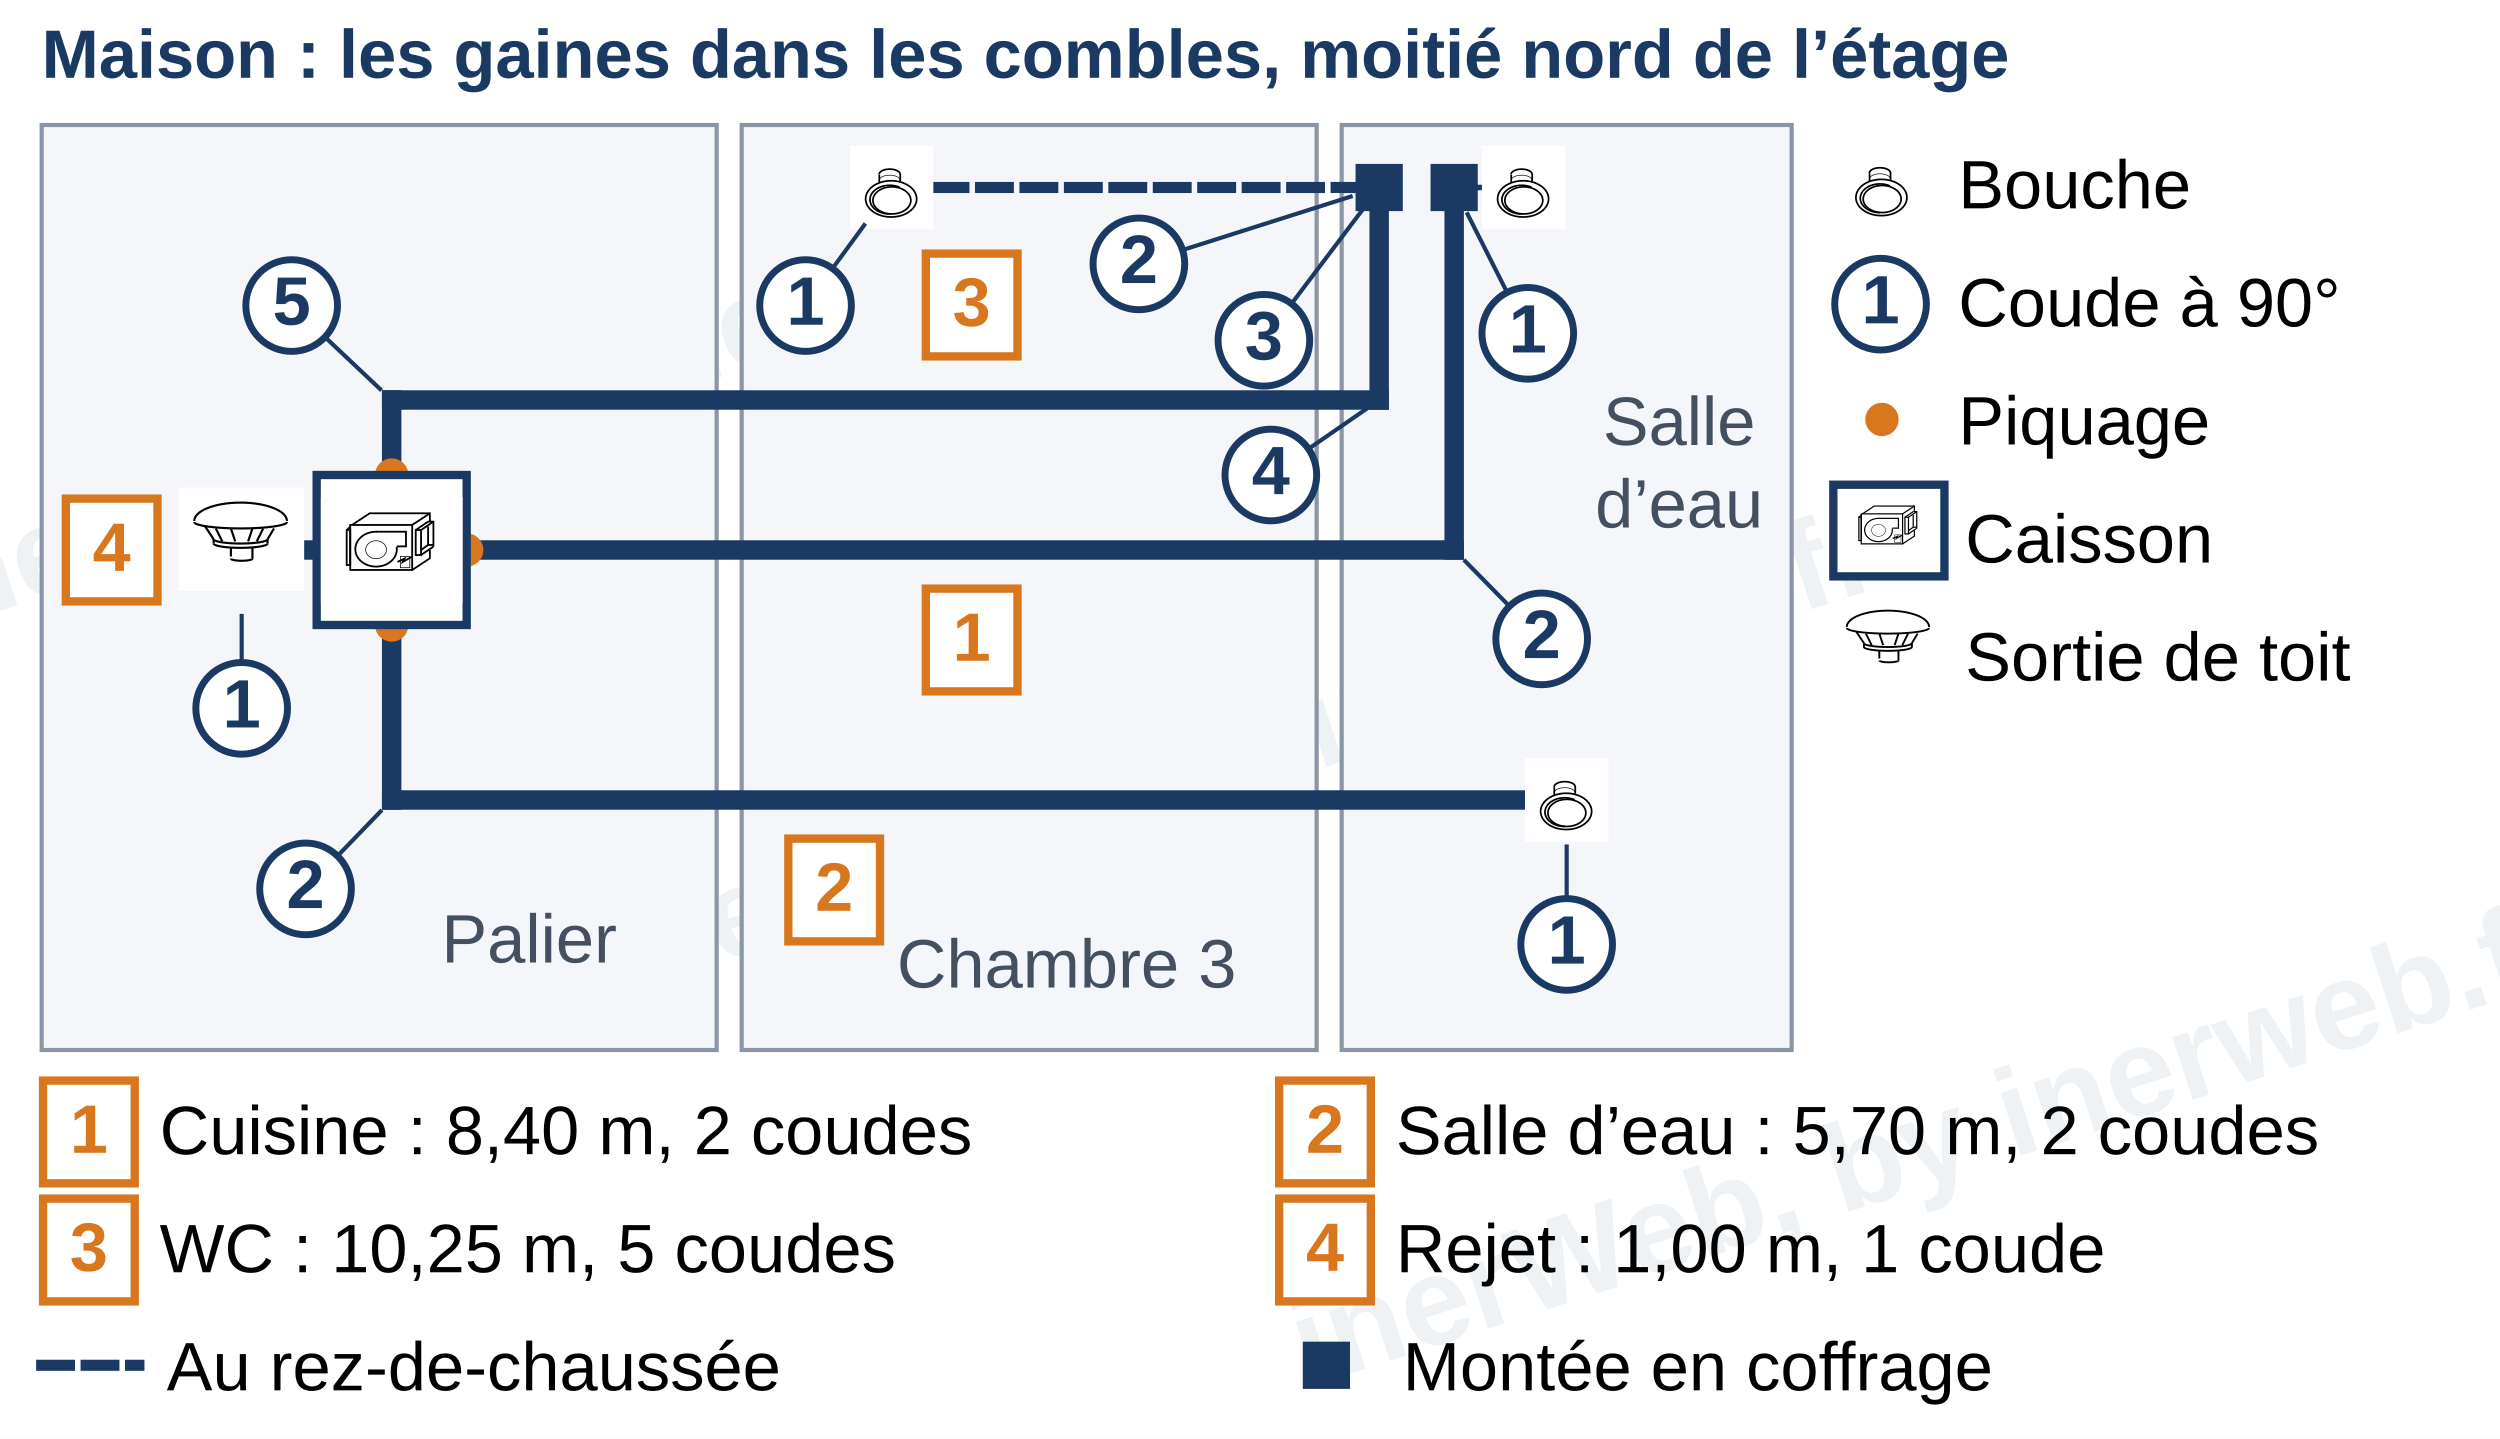
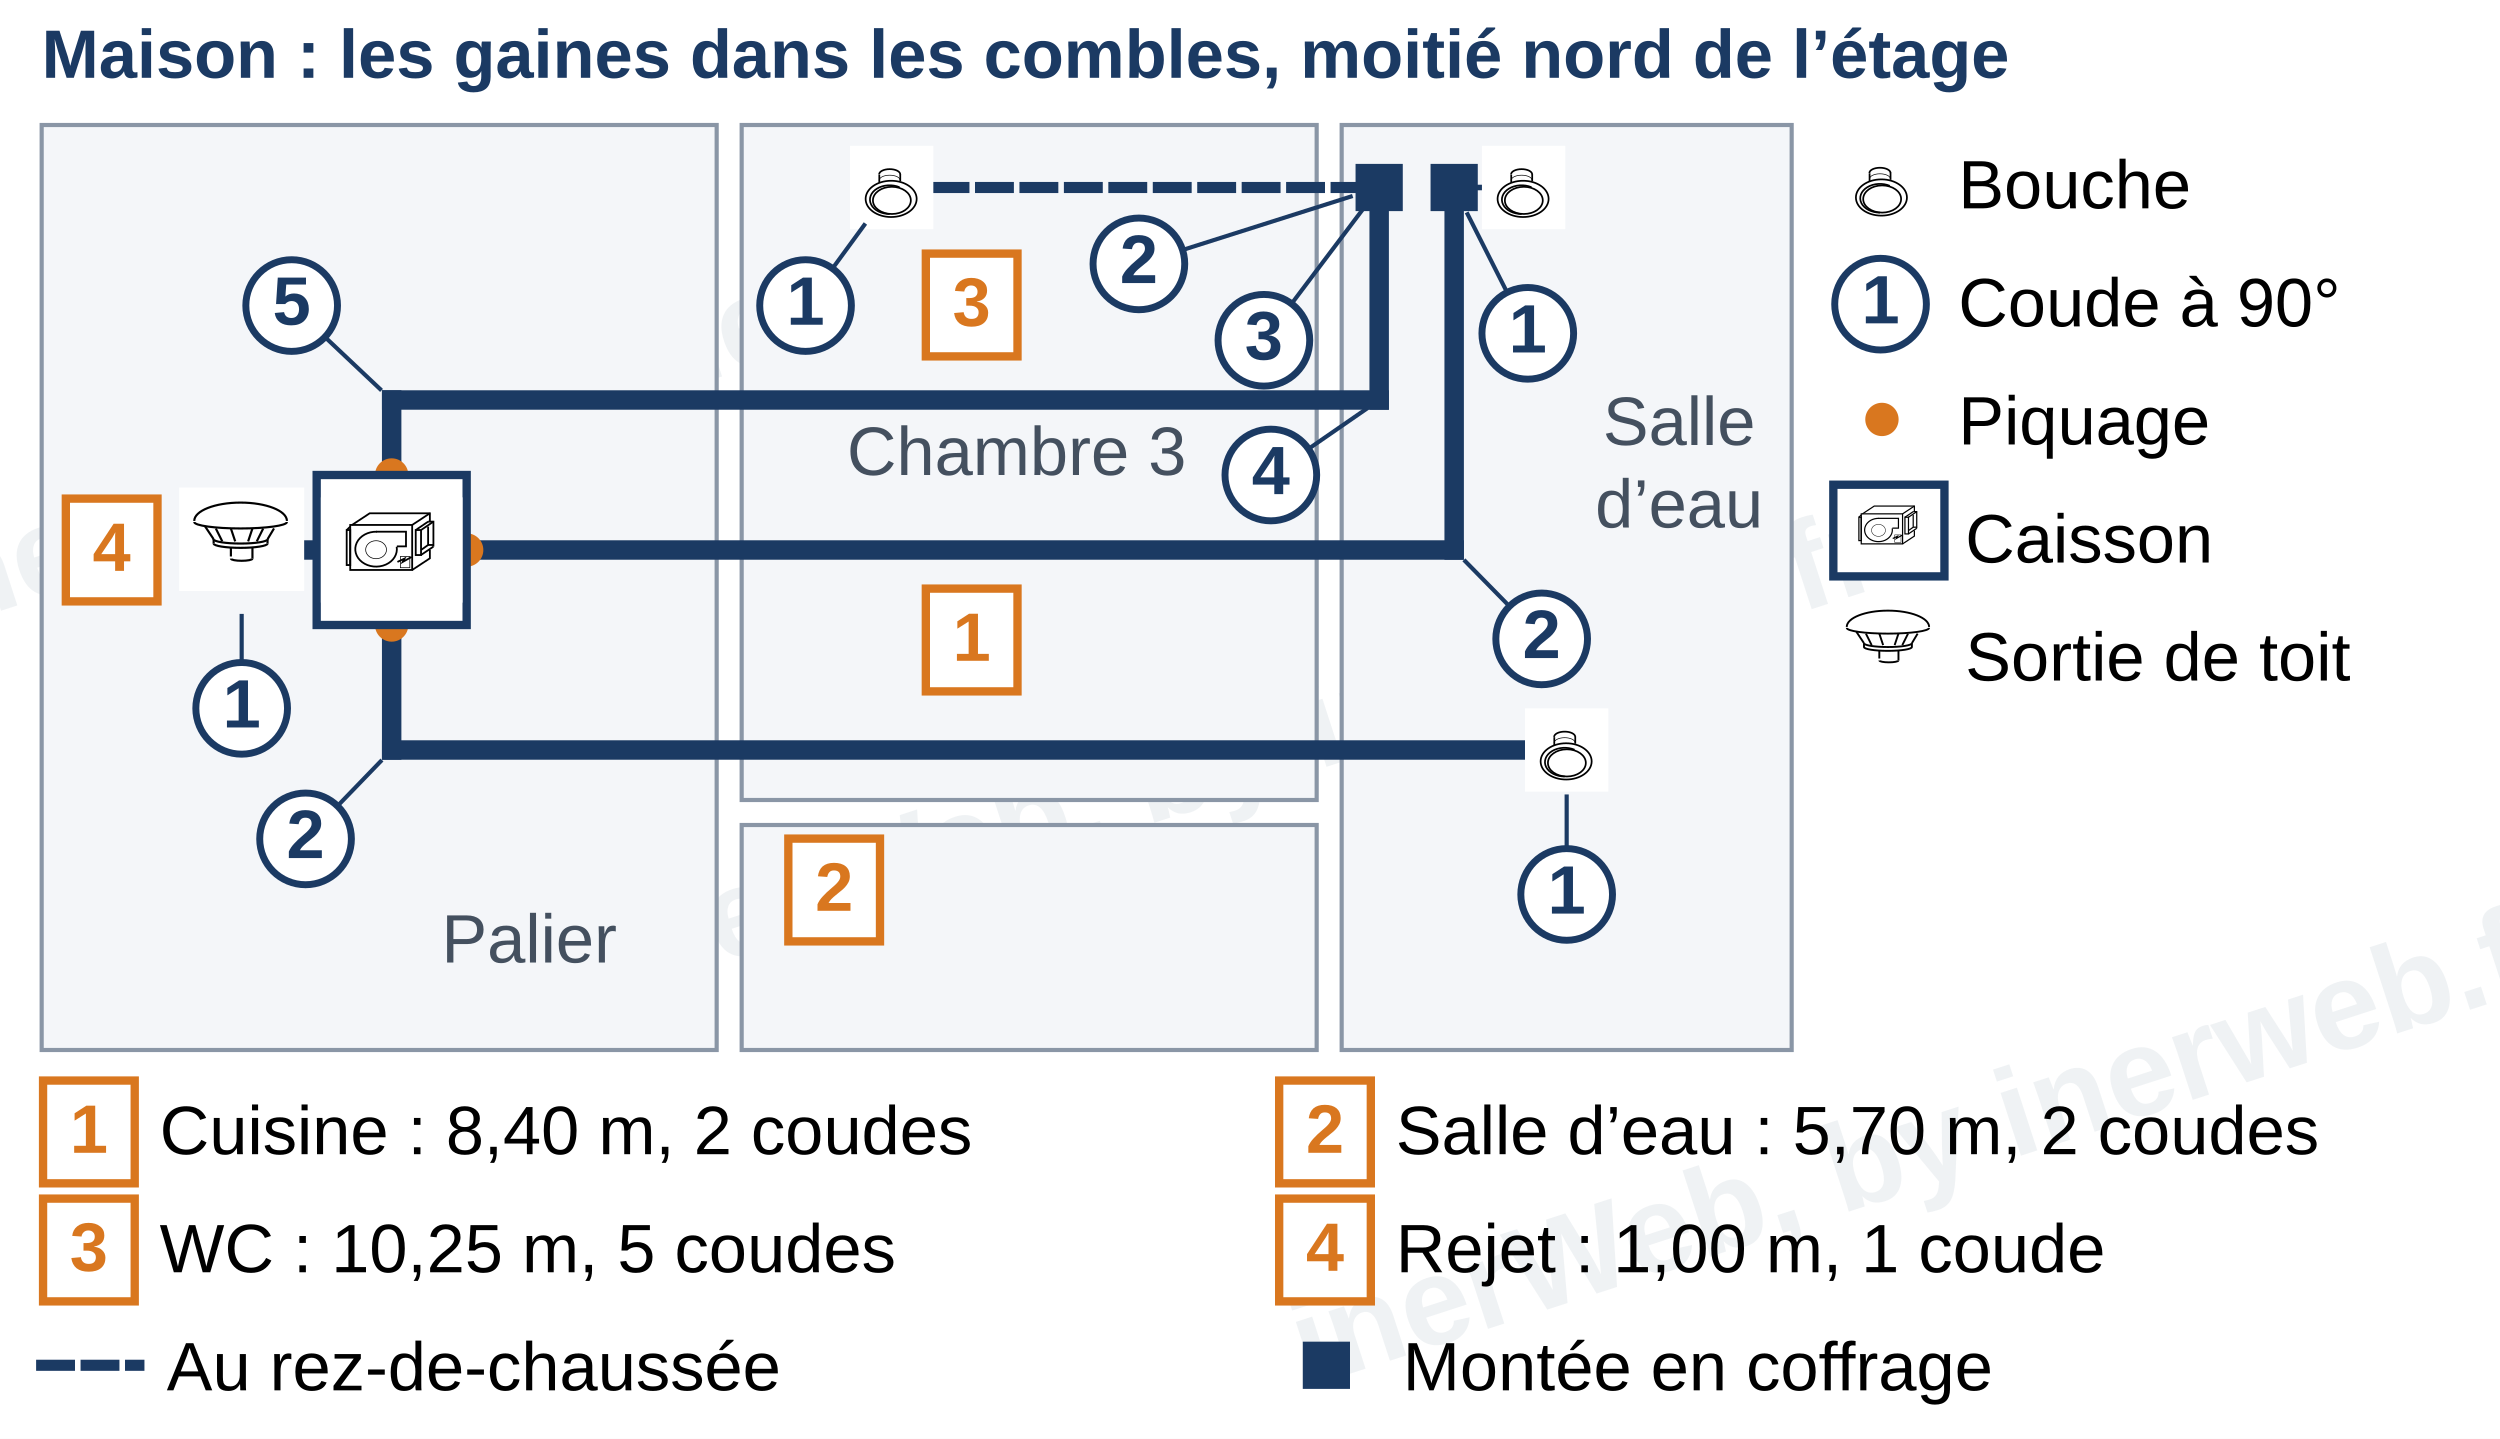
<svg xmlns="http://www.w3.org/2000/svg" viewBox="0 0 180 103.60" width="180mm" height="103.60mm" role="img">
  <rect width="180" height="103.60" fill="#fff" />
  <g>
    <text x="90" y="57" font-family="Trebuchet MS, Arial, sans-serif" font-size="9" font-weight="bold" text-anchor="middle" fill="#1b3a63" fill-opacity="0.07" transform="rotate(-18 90 57)">inerWeb, by inerweb.fr</text>
    <text x="40" y="31" font-family="Trebuchet MS, Arial, sans-serif" font-size="9" font-weight="bold" text-anchor="middle" fill="#1b3a63" fill-opacity="0.07" transform="rotate(-18 40 31)">inerWeb, by inerweb.fr</text>
    <text x="140" y="85" font-family="Trebuchet MS, Arial, sans-serif" font-size="9" font-weight="bold" text-anchor="middle" fill="#1b3a63" fill-opacity="0.07" transform="rotate(-18 140 85)">inerWeb, by inerweb.fr</text>
  </g>
  <text x="3.00" y="5.60" font-family="Trebuchet MS, Arial, sans-serif" font-size="4.94" font-weight="bold" text-anchor="start" fill="#1b3a63">Maison : les gaines dans les combles, moitié nord de l’étage</text>
  <rect x="3.00" y="9.00" width="48.60" height="66.60" fill="#f4f6f9" stroke="#8a96a6" stroke-width="0.3" />
+   <rect x="53.40" y="59.40" width="41.40" height="16.20" fill="#f4f6f9" stroke="#8a96a6" stroke-width="0.3" />
  <text x="38.10" y="69.30" font-family="Trebuchet MS, Arial, sans-serif" font-size="4.94" text-anchor="middle" fill="#44505f">Palier</text>
-   <rect x="53.40" y="9.00" width="41.40" height="66.60" fill="#f4f6f9" stroke="#8a96a6" stroke-width="0.3" />
-   <text x="76.80" y="71.10" font-family="Trebuchet MS, Arial, sans-serif" font-size="4.94" text-anchor="middle" fill="#44505f">Chambre 3</text>
+   <rect x="53.40" y="9.00" width="41.40" height="48.60" fill="#f4f6f9" stroke="#8a96a6" stroke-width="0.3" />
+   <text x="73.20" y="34.20" font-family="Trebuchet MS, Arial, sans-serif" font-size="4.94" text-anchor="middle" fill="#44505f">Chambre 3</text>
  <rect x="96.60" y="9.00" width="32.40" height="66.60" fill="#f4f6f9" stroke="#8a96a6" stroke-width="0.3" />
  <text x="120.90" y="32.04" font-family="Trebuchet MS, Arial, sans-serif" font-size="4.94" text-anchor="middle" fill="#44505f">Salle</text>
  <text x="120.90" y="37.98" font-family="Trebuchet MS, Arial, sans-serif" font-size="4.94" text-anchor="middle" fill="#44505f">d’eau</text>
  <line x1="104.70" y1="13.50" x2="104.70" y2="39.60" stroke="#1b3a63" stroke-width="1.4" stroke-linecap="square" />
  <line x1="104.70" y1="39.60" x2="33.60" y2="39.60" stroke="#1b3a63" stroke-width="1.4" stroke-linecap="square" />
  <line x1="109.70" y1="13.50" x2="104.70" y2="13.50" stroke="#1b3a63" stroke-width="0.4" stroke-linecap="square" />
  <g transform="translate(106.70 10.50)">
    <svg x="0" y="0" width="6.00" height="6.00" viewBox="-23.0 -31.0 48.0 48.0" overflow="visible">
      <rect x="-23.0" y="-31.0" width="48.0" height="48.0" fill="#ffffff" />
      <ellipse cx="0.70" cy="-0.44" rx="14.70" ry="10.44" stroke="black" stroke-width="1" fill="none" />
      <path d="M 5.95,-14.54 A 6.09,3.04 0 0 0 -6.23,-14.54" stroke="black" stroke-width="1" fill="none" />
      <path d="M 5.95,-11.05 A 6.09,3.04 0 0 0 -6.23,-11.05" stroke="black" stroke-width="0.4" fill="none" />
      <line x1="5.95" y1="-14.75" x2="5.95" y2="-10.61" stroke="black" stroke-width="1" fill="none" />
      <ellipse cx="1.12" cy="0.43" rx="10.92" ry="7.83" stroke="black" stroke-width="1" fill="none" />
      <path d="M 5.53,-7.16 A 11.34,8.27 0 1 0 -0.14,8.26" stroke="black" stroke-width="1" fill="none" />
      <line x1="-6.13" y1="-14.42" x2="-6.13" y2="-9.77" stroke="black" stroke-width="1" fill="none" />
    </svg>
  </g>
  <rect x="103.10" y="11.90" width="3.20" height="3.20" fill="#1b3a63" stroke="#1b3a63" stroke-width="0.2" />
  <circle cx="33.60" cy="39.60" r="1.2" fill="#d9771f" />
  <rect x="66.66" y="42.38" width="6.60" height="7.40" fill="#fff" stroke="#d9771f" stroke-width="0.6" />
  <text x="69.96" y="47.58" font-family="Trebuchet MS, Arial, sans-serif" font-size="4.94" font-weight="bold" text-anchor="middle" fill="#d9771f">1</text>
  <line x1="108.51" y1="21.05" x2="105.60" y2="15.29" stroke="#1b3a63" stroke-width="0.3" />
  <circle cx="110.00" cy="24.00" r="3.3" fill="#fff" stroke="#1b3a63" stroke-width="0.5" />
  <text x="110.00" y="25.38" font-family="Trebuchet MS, Arial, sans-serif" font-size="4.94" font-weight="bold" text-anchor="middle" fill="#1b3a63">1</text>
  <line x1="108.68" y1="43.65" x2="105.40" y2="40.31" stroke="#1b3a63" stroke-width="0.3" />
  <circle cx="111.00" cy="46.00" r="3.3" fill="#fff" stroke="#1b3a63" stroke-width="0.5" />
  <text x="111.00" y="47.38" font-family="Trebuchet MS, Arial, sans-serif" font-size="4.94" font-weight="bold" text-anchor="middle" fill="#1b3a63">2</text>
-   <line x1="112.80" y1="57.60" x2="28.20" y2="57.60" stroke="#1b3a63" stroke-width="1.4" stroke-linecap="square" />
-   <line x1="28.20" y1="57.60" x2="28.20" y2="45.00" stroke="#1b3a63" stroke-width="1.4" stroke-linecap="square" />
-   <g transform="translate(109.80 54.60)">
+   <line x1="112.80" y1="54.00" x2="28.20" y2="54.00" stroke="#1b3a63" stroke-width="1.4" stroke-linecap="square" />
+   <line x1="28.20" y1="54.00" x2="28.20" y2="45.00" stroke="#1b3a63" stroke-width="1.4" stroke-linecap="square" />
+   <g transform="translate(109.80 51.00)">
    <svg x="0" y="0" width="6.00" height="6.00" viewBox="-23.0 -31.0 48.0 48.0" overflow="visible">
      <rect x="-23.0" y="-31.0" width="48.0" height="48.0" fill="#ffffff" />
      <ellipse cx="0.70" cy="-0.44" rx="14.70" ry="10.44" stroke="black" stroke-width="1" fill="none" />
      <path d="M 5.95,-14.54 A 6.09,3.04 0 0 0 -6.23,-14.54" stroke="black" stroke-width="1" fill="none" />
      <path d="M 5.95,-11.05 A 6.09,3.04 0 0 0 -6.23,-11.05" stroke="black" stroke-width="0.4" fill="none" />
      <line x1="5.95" y1="-14.75" x2="5.95" y2="-10.61" stroke="black" stroke-width="1" fill="none" />
      <ellipse cx="1.12" cy="0.43" rx="10.92" ry="7.83" stroke="black" stroke-width="1" fill="none" />
      <path d="M 5.53,-7.16 A 11.34,8.27 0 1 0 -0.14,8.26" stroke="black" stroke-width="1" fill="none" />
      <line x1="-6.13" y1="-14.42" x2="-6.13" y2="-9.77" stroke="black" stroke-width="1" fill="none" />
    </svg>
  </g>
  <circle cx="28.20" cy="45.00" r="1.2" fill="#d9771f" />
  <rect x="56.76" y="60.38" width="6.60" height="7.40" fill="#fff" stroke="#d9771f" stroke-width="0.6" />
  <text x="60.06" y="65.58" font-family="Trebuchet MS, Arial, sans-serif" font-size="4.94" font-weight="bold" text-anchor="middle" fill="#d9771f">2</text>
-   <line x1="112.80" y1="64.70" x2="112.80" y2="60.80" stroke="#1b3a63" stroke-width="0.3" />
-   <circle cx="112.80" cy="68.00" r="3.3" fill="#fff" stroke="#1b3a63" stroke-width="0.5" />
-   <text x="112.80" y="69.38" font-family="Trebuchet MS, Arial, sans-serif" font-size="4.94" font-weight="bold" text-anchor="middle" fill="#1b3a63">1</text>
-   <line x1="24.30" y1="61.63" x2="27.50" y2="58.32" stroke="#1b3a63" stroke-width="0.3" />
-   <circle cx="22.00" cy="64.00" r="3.3" fill="#fff" stroke="#1b3a63" stroke-width="0.5" />
-   <text x="22.00" y="65.38" font-family="Trebuchet MS, Arial, sans-serif" font-size="4.94" font-weight="bold" text-anchor="middle" fill="#1b3a63">2</text>
+   <line x1="112.80" y1="61.10" x2="112.80" y2="57.20" stroke="#1b3a63" stroke-width="0.3" />
+   <circle cx="112.80" cy="64.40" r="3.3" fill="#fff" stroke="#1b3a63" stroke-width="0.5" />
+   <text x="112.80" y="65.78" font-family="Trebuchet MS, Arial, sans-serif" font-size="4.94" font-weight="bold" text-anchor="middle" fill="#1b3a63">1</text>
+   <line x1="24.30" y1="58.03" x2="27.50" y2="54.72" stroke="#1b3a63" stroke-width="0.3" />
+   <circle cx="22.00" cy="60.40" r="3.3" fill="#fff" stroke="#1b3a63" stroke-width="0.5" />
+   <text x="22.00" y="61.78" font-family="Trebuchet MS, Arial, sans-serif" font-size="4.94" font-weight="bold" text-anchor="middle" fill="#1b3a63">2</text>
  <line x1="64.20" y1="13.50" x2="99.30" y2="13.50" stroke="#1b3a63" stroke-width="0.8" stroke-linecap="square" stroke-dasharray="2 1.2" />
  <line x1="99.30" y1="13.50" x2="99.30" y2="28.80" stroke="#1b3a63" stroke-width="1.4" stroke-linecap="square" />
  <line x1="99.30" y1="28.80" x2="28.20" y2="28.80" stroke="#1b3a63" stroke-width="1.4" stroke-linecap="square" />
  <line x1="28.20" y1="28.80" x2="28.20" y2="34.20" stroke="#1b3a63" stroke-width="1.4" stroke-linecap="square" />
  <g transform="translate(61.20 10.50)">
    <svg x="0" y="0" width="6.00" height="6.00" viewBox="-23.0 -31.0 48.0 48.0" overflow="visible">
      <rect x="-23.0" y="-31.0" width="48.0" height="48.0" fill="#ffffff" />
      <ellipse cx="0.70" cy="-0.44" rx="14.70" ry="10.44" stroke="black" stroke-width="1" fill="none" />
      <path d="M 5.95,-14.54 A 6.09,3.04 0 0 0 -6.23,-14.54" stroke="black" stroke-width="1" fill="none" />
      <path d="M 5.95,-11.05 A 6.09,3.04 0 0 0 -6.23,-11.05" stroke="black" stroke-width="0.4" fill="none" />
      <line x1="5.95" y1="-14.75" x2="5.95" y2="-10.61" stroke="black" stroke-width="1" fill="none" />
      <ellipse cx="1.12" cy="0.43" rx="10.92" ry="7.83" stroke="black" stroke-width="1" fill="none" />
      <path d="M 5.53,-7.16 A 11.34,8.27 0 1 0 -0.14,8.26" stroke="black" stroke-width="1" fill="none" />
      <line x1="-6.13" y1="-14.42" x2="-6.13" y2="-9.77" stroke="black" stroke-width="1" fill="none" />
    </svg>
  </g>
  <rect x="97.70" y="11.90" width="3.20" height="3.20" fill="#1b3a63" stroke="#1b3a63" stroke-width="0.2" />
  <circle cx="28.20" cy="34.20" r="1.2" fill="#d9771f" />
  <rect x="66.66" y="18.26" width="6.60" height="7.40" fill="#fff" stroke="#d9771f" stroke-width="0.6" />
  <text x="69.96" y="23.46" font-family="Trebuchet MS, Arial, sans-serif" font-size="4.94" font-weight="bold" text-anchor="middle" fill="#d9771f">3</text>
  <line x1="59.94" y1="19.33" x2="62.31" y2="16.09" stroke="#1b3a63" stroke-width="0.3" />
  <circle cx="58.00" cy="22.00" r="3.3" fill="#fff" stroke="#1b3a63" stroke-width="0.5" />
  <text x="58.00" y="23.38" font-family="Trebuchet MS, Arial, sans-serif" font-size="4.94" font-weight="bold" text-anchor="middle" fill="#1b3a63">1</text>
  <line x1="85.14" y1="18.00" x2="97.39" y2="14.11" stroke="#1b3a63" stroke-width="0.3" />
  <circle cx="82.00" cy="19.00" r="3.3" fill="#fff" stroke="#1b3a63" stroke-width="0.5" />
  <text x="82.00" y="20.38" font-family="Trebuchet MS, Arial, sans-serif" font-size="4.94" font-weight="bold" text-anchor="middle" fill="#1b3a63">2</text>
  <line x1="92.99" y1="21.87" x2="98.10" y2="15.10" stroke="#1b3a63" stroke-width="0.3" />
  <circle cx="91.00" cy="24.50" r="3.3" fill="#fff" stroke="#1b3a63" stroke-width="0.5" />
  <text x="91.00" y="25.88" font-family="Trebuchet MS, Arial, sans-serif" font-size="4.94" font-weight="bold" text-anchor="middle" fill="#1b3a63">3</text>
  <line x1="94.21" y1="32.32" x2="98.48" y2="29.37" stroke="#1b3a63" stroke-width="0.3" />
  <circle cx="91.50" cy="34.20" r="3.3" fill="#fff" stroke="#1b3a63" stroke-width="0.5" />
  <text x="91.50" y="35.58" font-family="Trebuchet MS, Arial, sans-serif" font-size="4.94" font-weight="bold" text-anchor="middle" fill="#1b3a63">4</text>
  <line x1="23.40" y1="24.27" x2="27.47" y2="28.11" stroke="#1b3a63" stroke-width="0.3" />
  <circle cx="21.00" cy="22.00" r="3.3" fill="#fff" stroke="#1b3a63" stroke-width="0.5" />
  <text x="21.00" y="23.38" font-family="Trebuchet MS, Arial, sans-serif" font-size="4.94" font-weight="bold" text-anchor="middle" fill="#1b3a63">5</text>
  <line x1="22.80" y1="39.60" x2="17.40" y2="39.60" stroke="#1b3a63" stroke-width="1.4" stroke-linecap="square" />
  <g transform="translate(12.90 35.10)">
    <svg x="0" y="0" width="9.00" height="7.45" viewBox="-29.0 -25.0 58.0 48.0" overflow="visible">
      <rect x="-29.0" y="-25.0" width="58.0" height="48.0" fill="#ffffff" />
      <path d="M -5.00,8.00 A 5.00,1.00 0 0 0 5.00,8.00" stroke="black" stroke-width="1" fill="none" />
      <path d="M -13.00,-1.00 A 12.50,2.00 0 0 0 12.00,-1.00" stroke="black" stroke-width="1" fill="none" />
      <path d="M -13.00,1.00 A 12.50,2.00 0 0 0 12.00,1.00" stroke="black" stroke-width="1" fill="none" />
      <path d="M 21.00,-9.50 A 21.50,8.50 0 0 0 -22.00,-9.50" stroke="black" stroke-width="1" fill="none" />
      <line x1="-17" y1="-7" x2="-13" y2="-1" stroke="black" stroke-width="1" fill="none" />
      <line x1="-12" y1="-6" x2="-9" y2="0" stroke="black" stroke-width="1" fill="none" />
      <line x1="-5" y1="-6" x2="-3" y2="0" stroke="black" stroke-width="1" fill="none" />
      <line x1="5" y1="-6" x2="3" y2="0" stroke="black" stroke-width="1" fill="none" />
      <line x1="10" y1="-6" x2="7" y2="0" stroke="black" stroke-width="1" fill="none" />
      <line x1="15" y1="-6" x2="12" y2="-1" stroke="black" stroke-width="1" fill="none" />
      <path d="M -22.00,-9.00 A 21.50,3.00 0 0 0 21.00,-9.00" stroke="black" stroke-width="1" fill="none" />
      <line x1="-13" y1="-1" x2="-13" y2="1" stroke="black" stroke-width="1" fill="none" />
      <line x1="12" y1="-1" x2="12" y2="1" stroke="black" stroke-width="1" fill="none" />
      <line x1="-5" y1="7" x2="-5" y2="3" stroke="black" stroke-width="1" fill="none" />
      <line x1="5" y1="8" x2="5" y2="3" stroke="black" stroke-width="1" fill="none" />
    </svg>
  </g>
  <rect x="4.74" y="35.90" width="6.60" height="7.40" fill="#fff" stroke="#d9771f" stroke-width="0.6" />
  <text x="8.04" y="41.10" font-family="Trebuchet MS, Arial, sans-serif" font-size="4.94" font-weight="bold" text-anchor="middle" fill="#d9771f">4</text>
  <line x1="17.40" y1="47.70" x2="17.40" y2="44.20" stroke="#1b3a63" stroke-width="0.3" />
  <circle cx="17.40" cy="51.00" r="3.3" fill="#fff" stroke="#1b3a63" stroke-width="0.5" />
  <text x="17.40" y="52.38" font-family="Trebuchet MS, Arial, sans-serif" font-size="4.94" font-weight="bold" text-anchor="middle" fill="#1b3a63">1</text>
  <rect x="22.80" y="34.20" width="10.80" height="10.80" fill="#fff" stroke="#1b3a63" stroke-width="0.6" />
  <g transform="translate(23.10 35.81)">
    <svg x="0" y="0" width="10.20" height="7.58" viewBox="-34.0 -24.0 78.0 58.0" overflow="visible">
      <rect x="-34.0" y="-24.0" width="78.0" height="58.0" fill="#ffffff" />
      <line x1="21.18" y1="7.73" x2="28" y2="3.14" stroke="black" stroke-width="1" fill="none" />
      <line x1="18.25" y1="-6" x2="25.08" y2="-10.63" stroke="black" stroke-width="1" fill="none" />
      <line x1="21.18" y1="-6" x2="28" y2="-10.63" stroke="black" stroke-width="1" fill="none" />
      <rect x="-19.78" y="-6" width="1.95" height="19.29" rx="0" ry="0" stroke="black" stroke-width="1" fill="none" />
      <ellipse cx="-3.59" cy="4.84" rx="5.74" ry="4.96" stroke="black" stroke-width="0.4" fill="none" />
      <polyline points="-3.6,-5.08 12.89,-5.08 12.89,3 7.87,3" stroke="black" stroke-width="1" fill="none" />
      <path d="M -3.19,-5.07 A 11.46,9.62 0 1 0 7.76,3.20" stroke="black" stroke-width="1" fill="none" />
      <rect x="-17.83" y="-8.8" width="34.13" height="24.8" rx="0" ry="0" stroke="black" stroke-width="1" fill="none" />
      <rect x="18.25" y="-6" width="2.93" height="13.78" rx="0" ry="0" stroke="black" stroke-width="1" fill="none" />
      <line x1="16.3" y1="-8.8" x2="26.05" y2="-15.23" stroke="black" stroke-width="1" fill="none" />
      <line x1="-19.78" y1="-6" x2="-17.83" y2="-7.88" stroke="black" stroke-width="1" fill="none" />
      <polyline points="25.08,-10.63 28,-10.63 28,3.14" stroke="black" stroke-width="1" fill="none" />
      <polyline points="25.08,-7.88 25.08,2.22 21.18,5" stroke="black" stroke-width="1" fill="none" />
      <line x1="25.08" y1="2.22" x2="28" y2="2.22" stroke="black" stroke-width="1" fill="none" />
      <polyline points="-16.85,-8.8 -7.1,-15.23 26.05,-15.23 26.05,-10.63" stroke="black" stroke-width="1" fill="none" />
      <polyline points="26.05,5 26.05,9.57 16.3,16" stroke="black" stroke-width="1" fill="none" />
      <polyline points="8.18,11.56 12.08,9.73 11.1,11.56 16,8.81" stroke="black" stroke-width="1" fill="none" />
      <rect x="9.8" y="8.57" width="5.2" height="6.19" rx="0" ry="0" stroke="black" stroke-width="0.4" fill="none" />
    </svg>
  </g>
  <g transform="translate(132.50 10.40)">
    <svg x="0" y="0" width="6.00" height="6.00" viewBox="-23.0 -31.0 48.0 48.0" overflow="visible">
      <rect x="-23.0" y="-31.0" width="48.0" height="48.0" fill="#ffffff" />
      <ellipse cx="0.70" cy="-0.44" rx="14.70" ry="10.44" stroke="black" stroke-width="1" fill="none" />
      <path d="M 5.95,-14.54 A 6.09,3.04 0 0 0 -6.23,-14.54" stroke="black" stroke-width="1" fill="none" />
      <path d="M 5.95,-11.05 A 6.09,3.04 0 0 0 -6.23,-11.05" stroke="black" stroke-width="0.4" fill="none" />
      <line x1="5.95" y1="-14.75" x2="5.95" y2="-10.61" stroke="black" stroke-width="1" fill="none" />
      <ellipse cx="1.12" cy="0.43" rx="10.92" ry="7.83" stroke="black" stroke-width="1" fill="none" />
      <path d="M 5.53,-7.16 A 11.34,8.27 0 1 0 -0.14,8.26" stroke="black" stroke-width="1" fill="none" />
      <line x1="-6.13" y1="-14.42" x2="-6.13" y2="-9.77" stroke="black" stroke-width="1" fill="none" />
    </svg>
  </g>
  <text x="141.00" y="15.00" font-family="Trebuchet MS, Arial, sans-serif" font-size="4.94" text-anchor="start" fill="#000">Bouche</text>
  <circle cx="135.40" cy="21.90" r="3.3" fill="#fff" stroke="#1b3a63" stroke-width="0.5" />
  <text x="135.40" y="23.28" font-family="Trebuchet MS, Arial, sans-serif" font-size="4.94" font-weight="bold" text-anchor="middle" fill="#1b3a63">1</text>
  <text x="141.00" y="23.50" font-family="Trebuchet MS, Arial, sans-serif" font-size="4.94" text-anchor="start" fill="#000">Coude à 90°</text>
  <circle cx="135.50" cy="30.20" r="1.2" fill="#d9771f" />
  <text x="141.00" y="32.00" font-family="Trebuchet MS, Arial, sans-serif" font-size="4.94" text-anchor="start" fill="#000">Piquage</text>
  <rect x="132.00" y="34.90" width="8.00" height="6.60" fill="#fff" stroke="#1b3a63" stroke-width="0.6" />
  <g transform="translate(132.60 35.67)">
    <svg x="0" y="0" width="6.80" height="5.06" viewBox="-34.0 -24.0 78.0 58.0" overflow="visible">
      <rect x="-34.0" y="-24.0" width="78.0" height="58.0" fill="#ffffff" />
      <line x1="21.18" y1="7.73" x2="28" y2="3.14" stroke="black" stroke-width="1" fill="none" />
      <line x1="18.25" y1="-6" x2="25.08" y2="-10.63" stroke="black" stroke-width="1" fill="none" />
      <line x1="21.18" y1="-6" x2="28" y2="-10.63" stroke="black" stroke-width="1" fill="none" />
      <rect x="-19.78" y="-6" width="1.95" height="19.29" rx="0" ry="0" stroke="black" stroke-width="1" fill="none" />
      <ellipse cx="-3.59" cy="4.84" rx="5.74" ry="4.96" stroke="black" stroke-width="0.4" fill="none" />
      <polyline points="-3.6,-5.08 12.89,-5.08 12.89,3 7.87,3" stroke="black" stroke-width="1" fill="none" />
      <path d="M -3.19,-5.07 A 11.46,9.62 0 1 0 7.76,3.20" stroke="black" stroke-width="1" fill="none" />
      <rect x="-17.83" y="-8.8" width="34.13" height="24.8" rx="0" ry="0" stroke="black" stroke-width="1" fill="none" />
      <rect x="18.25" y="-6" width="2.93" height="13.78" rx="0" ry="0" stroke="black" stroke-width="1" fill="none" />
      <line x1="16.3" y1="-8.8" x2="26.05" y2="-15.23" stroke="black" stroke-width="1" fill="none" />
      <line x1="-19.78" y1="-6" x2="-17.83" y2="-7.88" stroke="black" stroke-width="1" fill="none" />
      <polyline points="25.08,-10.63 28,-10.63 28,3.14" stroke="black" stroke-width="1" fill="none" />
      <polyline points="25.08,-7.88 25.08,2.22 21.18,5" stroke="black" stroke-width="1" fill="none" />
      <line x1="25.08" y1="2.22" x2="28" y2="2.22" stroke="black" stroke-width="1" fill="none" />
      <polyline points="-16.85,-8.8 -7.1,-15.23 26.05,-15.23 26.05,-10.63" stroke="black" stroke-width="1" fill="none" />
      <polyline points="26.05,5 26.05,9.57 16.3,16" stroke="black" stroke-width="1" fill="none" />
      <polyline points="8.18,11.56 12.08,9.73 11.1,11.56 16,8.81" stroke="black" stroke-width="1" fill="none" />
      <rect x="9.8" y="8.57" width="5.2" height="6.19" rx="0" ry="0" stroke="black" stroke-width="0.4" fill="none" />
    </svg>
  </g>
  <text x="141.50" y="40.50" font-family="Trebuchet MS, Arial, sans-serif" font-size="4.94" text-anchor="start" fill="#000">Caisson</text>
  <g transform="translate(132.00 43.00)">
    <svg x="0" y="0" width="8.00" height="6.62" viewBox="-29.0 -25.0 58.0 48.0" overflow="visible">
      <rect x="-29.0" y="-25.0" width="58.0" height="48.0" fill="#ffffff" />
      <path d="M -5.00,8.00 A 5.00,1.00 0 0 0 5.00,8.00" stroke="black" stroke-width="1" fill="none" />
      <path d="M -13.00,-1.00 A 12.50,2.00 0 0 0 12.00,-1.00" stroke="black" stroke-width="1" fill="none" />
      <path d="M -13.00,1.00 A 12.50,2.00 0 0 0 12.00,1.00" stroke="black" stroke-width="1" fill="none" />
      <path d="M 21.00,-9.50 A 21.50,8.50 0 0 0 -22.00,-9.50" stroke="black" stroke-width="1" fill="none" />
      <line x1="-17" y1="-7" x2="-13" y2="-1" stroke="black" stroke-width="1" fill="none" />
      <line x1="-12" y1="-6" x2="-9" y2="0" stroke="black" stroke-width="1" fill="none" />
      <line x1="-5" y1="-6" x2="-3" y2="0" stroke="black" stroke-width="1" fill="none" />
      <line x1="5" y1="-6" x2="3" y2="0" stroke="black" stroke-width="1" fill="none" />
      <line x1="10" y1="-6" x2="7" y2="0" stroke="black" stroke-width="1" fill="none" />
      <line x1="15" y1="-6" x2="12" y2="-1" stroke="black" stroke-width="1" fill="none" />
      <path d="M -22.00,-9.00 A 21.50,3.00 0 0 0 21.00,-9.00" stroke="black" stroke-width="1" fill="none" />
      <line x1="-13" y1="-1" x2="-13" y2="1" stroke="black" stroke-width="1" fill="none" />
      <line x1="12" y1="-1" x2="12" y2="1" stroke="black" stroke-width="1" fill="none" />
      <line x1="-5" y1="7" x2="-5" y2="3" stroke="black" stroke-width="1" fill="none" />
      <line x1="5" y1="8" x2="5" y2="3" stroke="black" stroke-width="1" fill="none" />
    </svg>
  </g>
  <text x="141.50" y="49.00" font-family="Trebuchet MS, Arial, sans-serif" font-size="4.94" text-anchor="start" fill="#000">Sortie de toit</text>
  <rect x="3.10" y="77.80" width="6.60" height="7.40" fill="#fff" stroke="#d9771f" stroke-width="0.6" />
  <text x="6.40" y="83.00" font-family="Trebuchet MS, Arial, sans-serif" font-size="4.94" font-weight="bold" text-anchor="middle" fill="#d9771f">1</text>
  <text x="11.50" y="83.10" font-family="Trebuchet MS, Arial, sans-serif" font-size="4.94" text-anchor="start" fill="#000">Cuisine : 8,40 m, 2 coudes</text>
  <rect x="92.10" y="77.80" width="6.60" height="7.40" fill="#fff" stroke="#d9771f" stroke-width="0.6" />
  <text x="95.40" y="83.00" font-family="Trebuchet MS, Arial, sans-serif" font-size="4.94" font-weight="bold" text-anchor="middle" fill="#d9771f">2</text>
  <text x="100.50" y="83.10" font-family="Trebuchet MS, Arial, sans-serif" font-size="4.94" text-anchor="start" fill="#000">Salle d’eau : 5,70 m, 2 coudes</text>
  <rect x="3.10" y="86.30" width="6.60" height="7.40" fill="#fff" stroke="#d9771f" stroke-width="0.6" />
  <text x="6.40" y="91.50" font-family="Trebuchet MS, Arial, sans-serif" font-size="4.94" font-weight="bold" text-anchor="middle" fill="#d9771f">3</text>
  <text x="11.50" y="91.60" font-family="Trebuchet MS, Arial, sans-serif" font-size="4.94" text-anchor="start" fill="#000">WC : 10,25 m, 5 coudes</text>
  <rect x="92.10" y="86.30" width="6.60" height="7.40" fill="#fff" stroke="#d9771f" stroke-width="0.6" />
  <text x="95.40" y="91.50" font-family="Trebuchet MS, Arial, sans-serif" font-size="4.94" font-weight="bold" text-anchor="middle" fill="#d9771f">4</text>
  <text x="100.50" y="91.60" font-family="Trebuchet MS, Arial, sans-serif" font-size="4.94" text-anchor="start" fill="#000">Rejet : 1,00 m, 1 coude</text>
  <line x1="3.00" y1="98.30" x2="10.00" y2="98.30" stroke="#1b3a63" stroke-width="0.8" stroke-linecap="square" stroke-dasharray="2 1.2" />
  <text x="12.00" y="100.10" font-family="Trebuchet MS, Arial, sans-serif" font-size="4.94" text-anchor="start" fill="#000">Au rez-de-chaussée</text>
  <rect x="93.90" y="96.70" width="3.20" height="3.20" fill="#1b3a63" stroke="#1b3a63" stroke-width="0.2" />
  <text x="101.00" y="100.10" font-family="Trebuchet MS, Arial, sans-serif" font-size="4.94" text-anchor="start" fill="#000">Montée en coffrage</text>
</svg>
